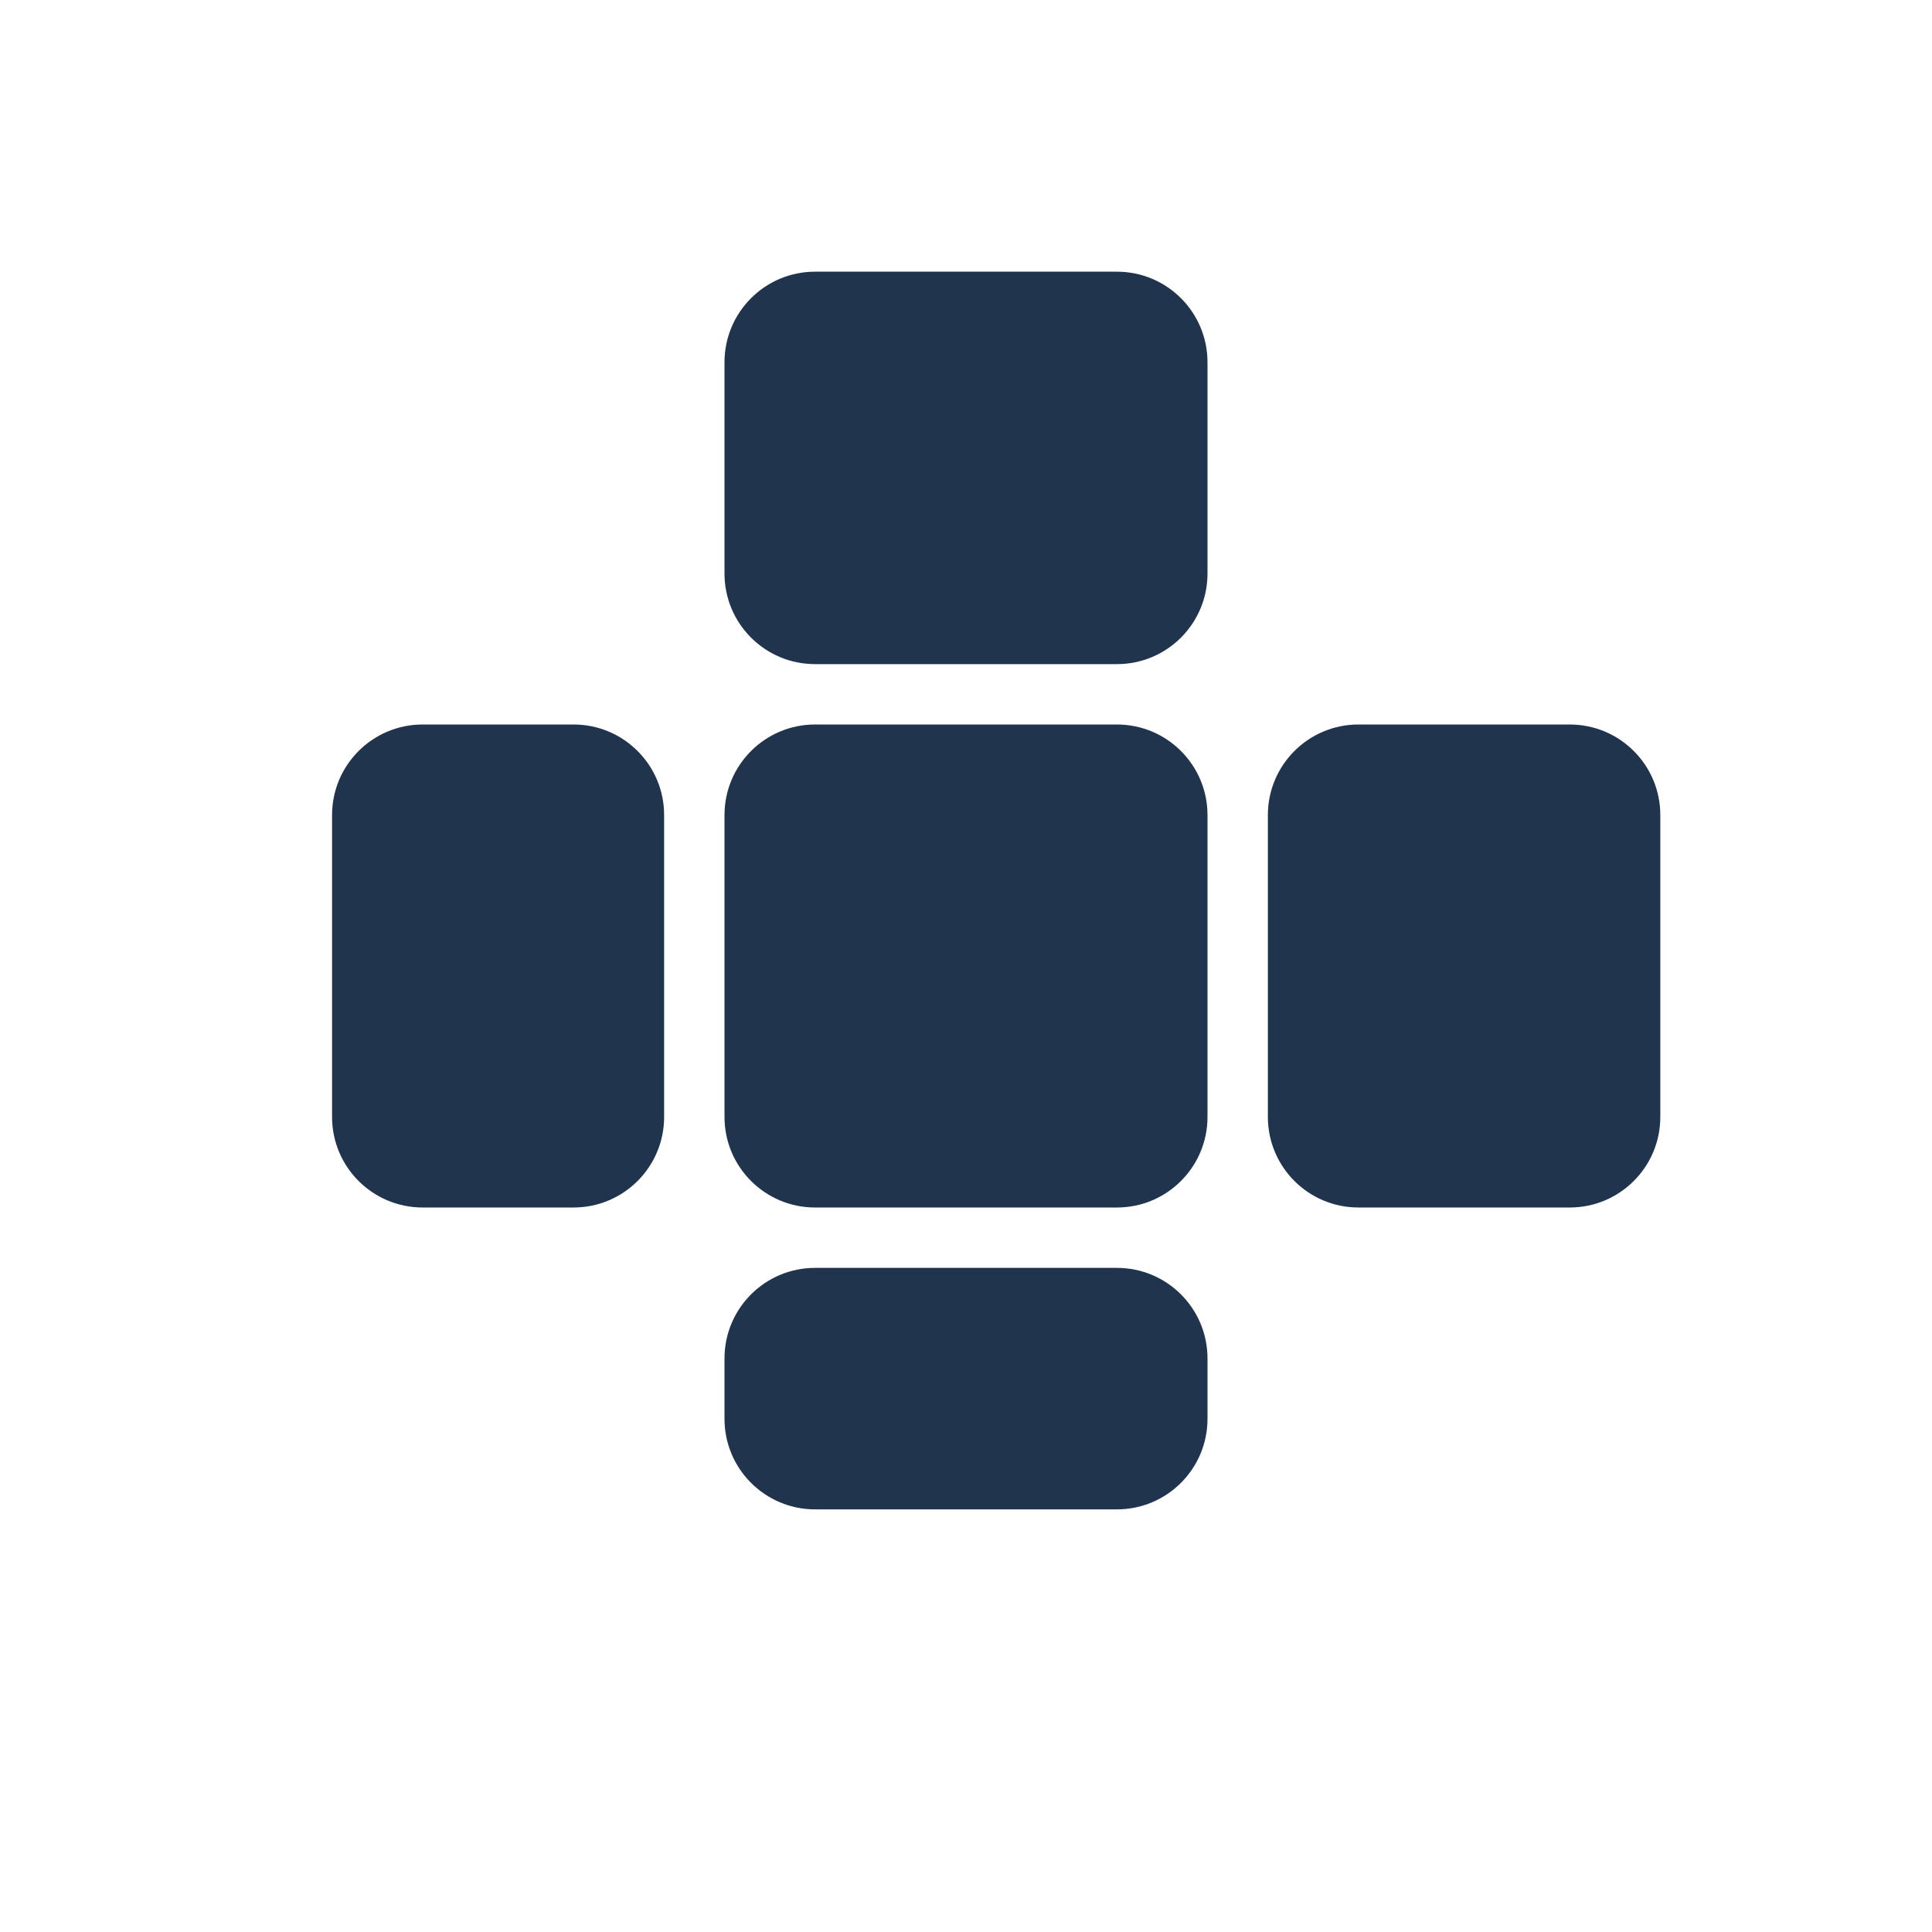
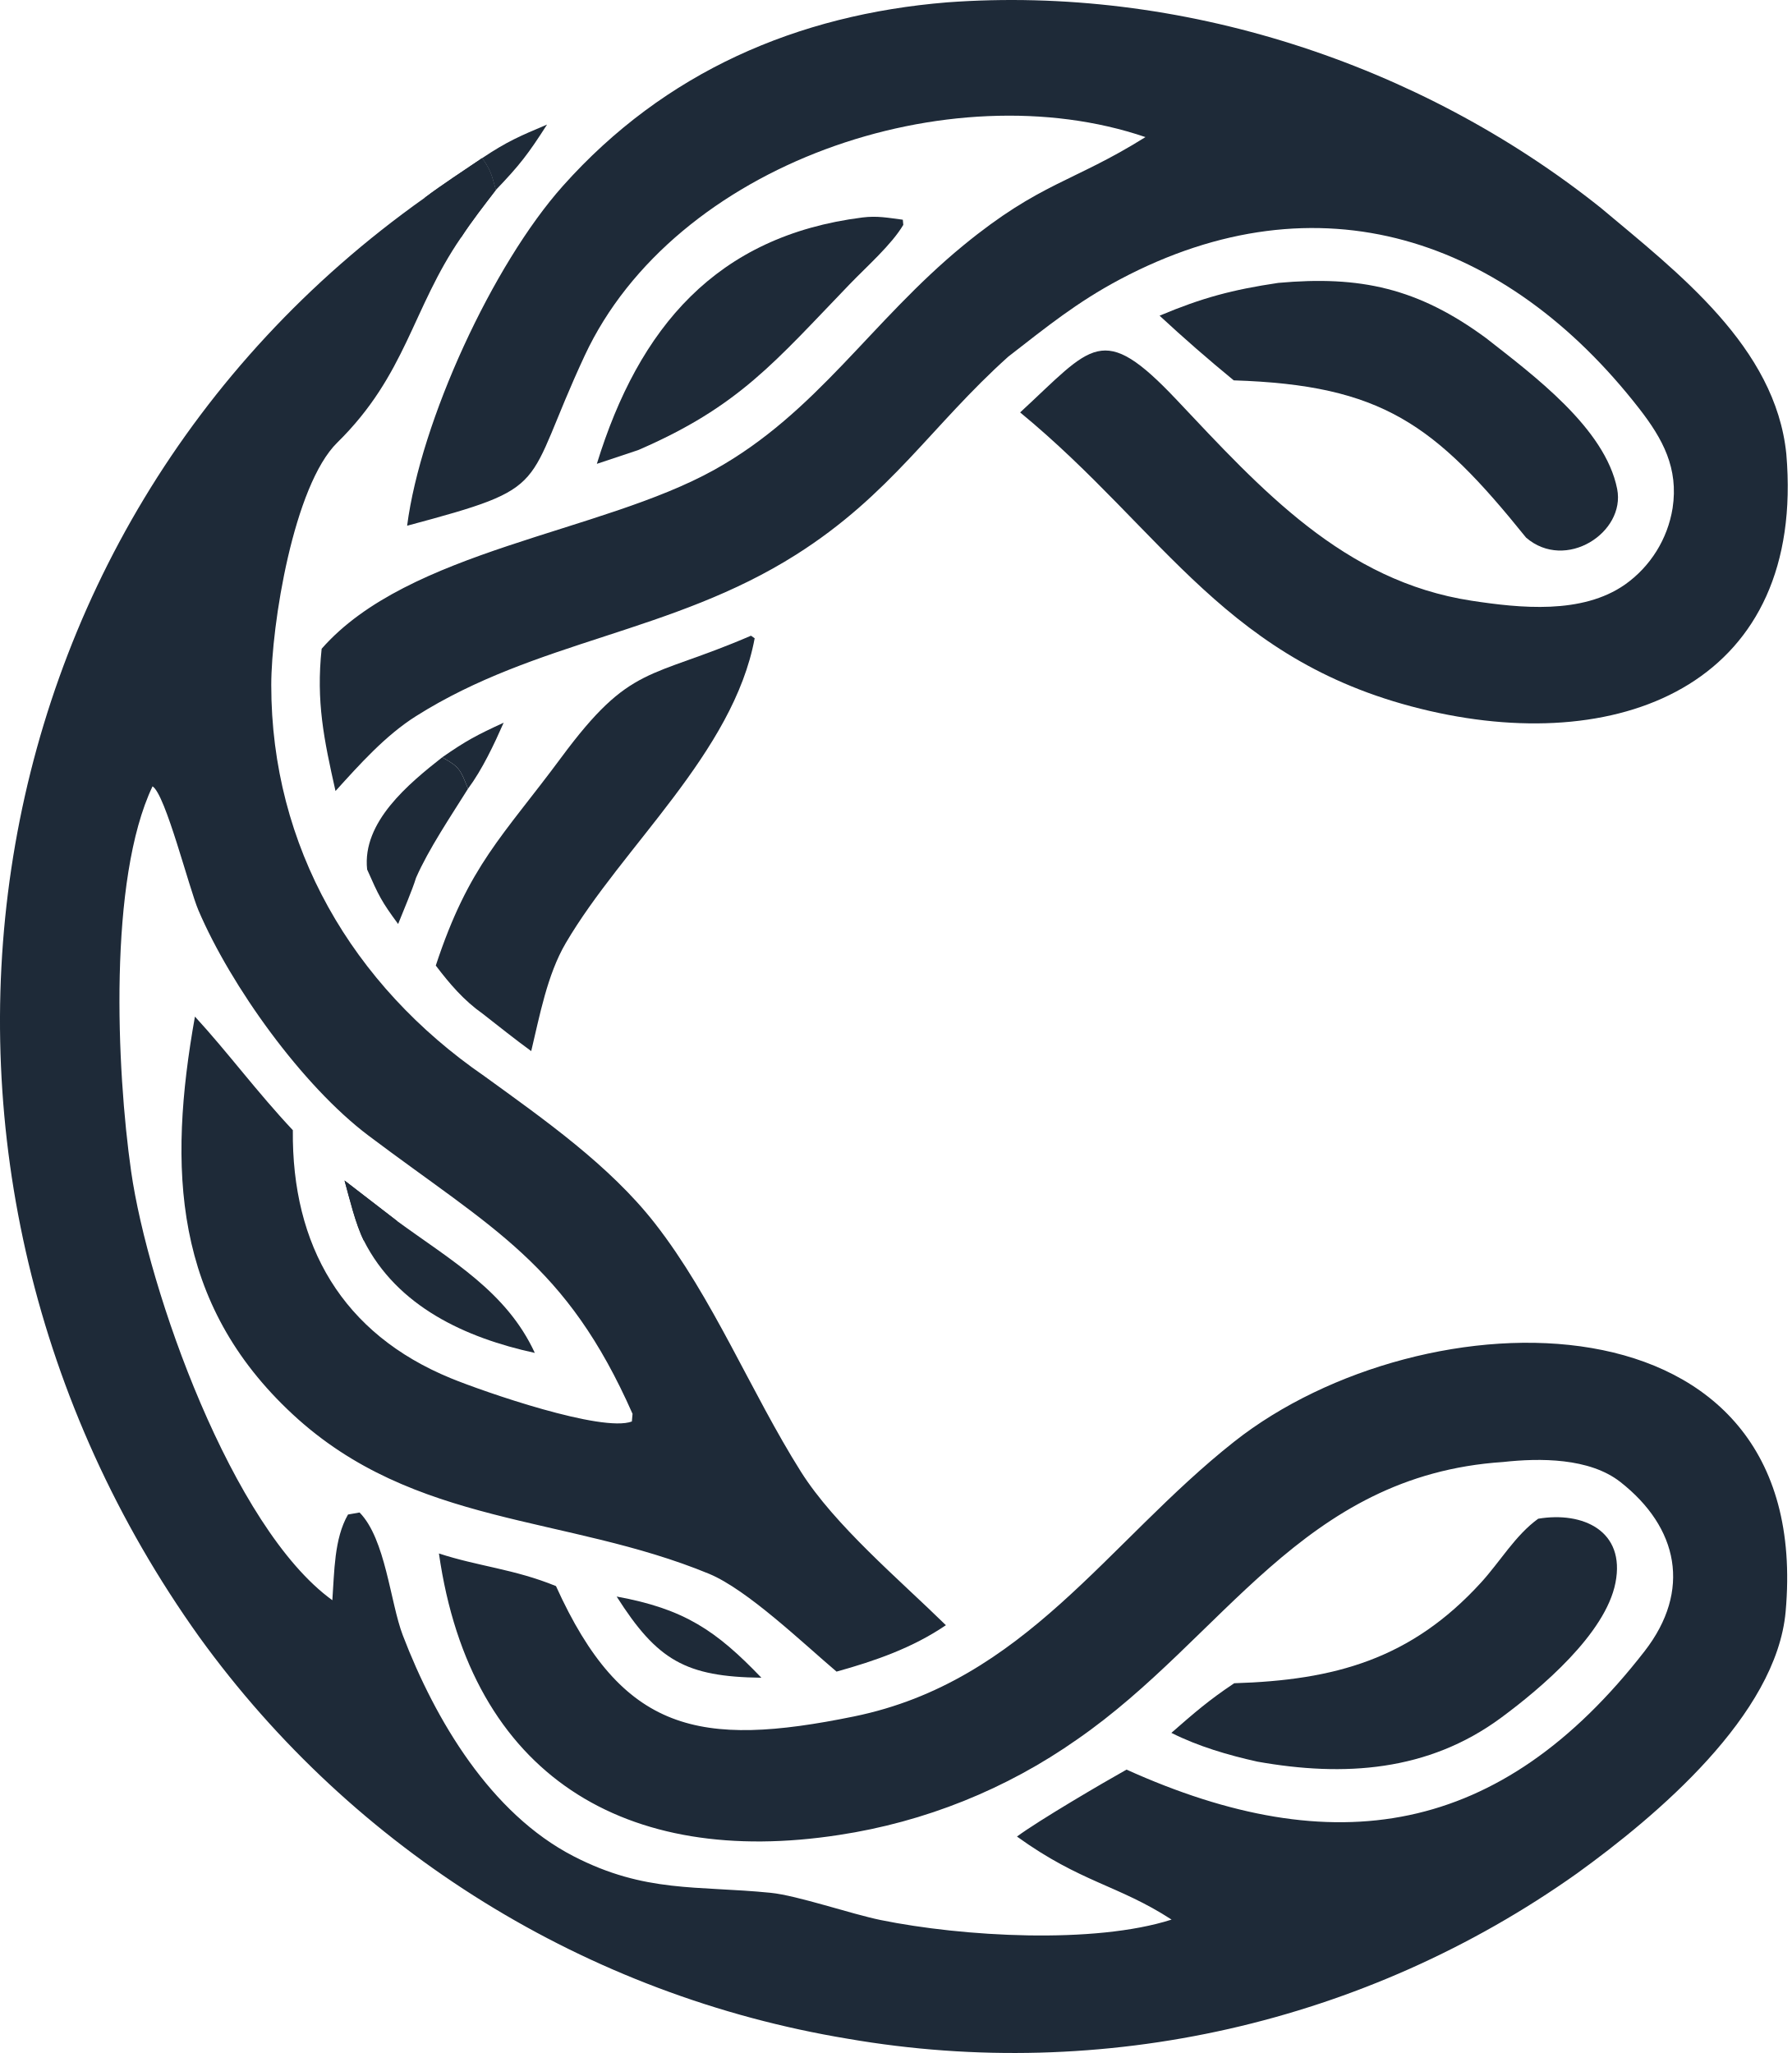
- <svg xmlns="http://www.w3.org/2000/svg" viewBox="0 0 64 64" width="64" height="64" role="img" aria-label="Campana">
-   <rect x="24" y="24" width="16" height="16" rx="3" fill="#21344E" />
-   <rect x="24" y="9" width="16" height="13" rx="3" fill="#21344E" />
-   <rect x="42" y="24" width="13" height="16" rx="3" fill="#21344E" />
-   <rect x="24" y="42" width="16" height="8" rx="3" fill="#21344E" />
-   <rect x="11" y="24" width="11" height="16" rx="3" fill="#21344E" />
+ <svg xmlns="http://www.w3.org/2000/svg" width="192" height="220" viewBox="0 0 192 220" fill="none" role="img" aria-label="Símbolo do Campana">
+   <path d="M51.658 16.945C52.608 18.295 52.678 18.759 53.123 20.366C51.83 22.056 50.552 23.683 49.392 25.466C44.16 33.08 43.535 40.162 36.142 47.425C31.461 52.022 29.07 66.958 29.066 73.418C29.062 90.716 37.74 105.562 51.889 115.312C58.285 119.952 65.318 124.877 70.175 131.096C76.395 139.059 80.482 149.239 85.811 157.695C89.426 163.436 96.345 169.246 101.355 174.157C97.775 176.59 93.77 177.982 89.637 179.131C86.05 176.09 80.099 170.373 76 168.659C60.625 162.303 44.367 163.627 31.364 151.559C18.528 139.648 17.981 125.206 20.888 108.937C24.44 112.802 27.495 116.974 31.379 121.111C31.254 133.49 36.689 142.926 48.313 147.695C51.857 149.148 64.505 153.532 67.705 152.327L67.779 151.508C60.68 135.424 52.842 131.745 39.495 121.7C32.364 116.333 24.721 105.639 21.267 97.56C20.247 95.174 17.731 85.107 16.344 84.265C11.597 94.231 12.484 114.571 14.05 125.521C15.871 138.255 24.889 163.739 35.611 171.479C35.834 168.446 35.794 164.892 37.291 162.296L38.53 162.079C41.323 164.933 41.808 171.697 43.16 175.236C46.641 184.333 52.58 194.337 61.453 198.912C69.127 202.871 74.644 202.042 82.564 202.832C85.452 203.121 91.184 205.102 94.384 205.755C103.128 207.536 117.238 208.365 125.537 205.704C119.812 201.988 115.827 201.749 108.97 196.805C111.275 195.097 118.128 191.075 120.711 189.632C142.889 199.639 160.757 196.873 176.23 176.931C181.262 170.442 179.844 163.69 173.627 158.811C170.314 156.21 164.98 156.235 161.073 156.667C139.47 158.089 131.159 175.505 115.429 186.389C107.825 191.739 99.081 195.247 89.891 196.637C67.119 200.147 50.455 190.398 47.032 166.469C51.22 167.849 55.093 168.133 59.574 169.965C66.681 185.669 74.938 187.324 91.504 183.935C109.837 180.184 118.621 165.255 132.234 154.497C152.466 138.51 194.469 137.643 191.335 172.694C190.343 183.794 177.519 194.589 168.966 200.764C146.319 216.829 118.207 223.206 90.848 218.474C62.911 213.851 37.936 198.375 21.353 175.419C-14.129 125.783 -4.927 56.922 45.496 21.201C47.383 19.776 49.681 18.292 51.658 16.945Z" fill="#1E2A38" />
+   <path d="M51.658 16.945C52.607 18.295 52.678 18.759 53.123 20.366C51.83 22.056 50.552 23.683 49.392 25.466C49.247 23.949 49.306 22.657 48.45 21.458C47.227 20.85 46.93 21.011 45.496 21.201C47.383 19.776 49.681 18.292 51.658 16.945Z" fill="#1E2A38" />
+   <path d="M101.467 0.254C126.47 -1.593 152.043 6.738 171.513 22.262C179.788 29.212 190.252 37.177 191.408 48.65C193.479 72.917 174.216 81.015 153.203 76.188C131.404 71.182 124.848 56.988 109.309 44.194C117.065 37.052 118.057 34.346 126.094 42.861C135.097 52.402 143.959 62.281 157.685 64.374C162.885 65.166 169.508 65.862 174.115 62.645C176.85 60.713 178.69 57.76 179.222 54.453C179.874 50.173 178.174 47.037 175.643 43.782C161.416 25.502 141.333 18.624 120.011 29.934C115.412 32.375 112.185 35.001 108.035 38.222C99.822 45.593 95.477 52.997 85.295 59.443C71.979 67.873 57.522 68.565 44.581 76.739C41.299 78.811 38.544 81.903 35.95 84.766C34.7 79.198 33.863 75.178 34.465 69.521C43.772 58.904 64.352 57.131 76.562 50.333C87.545 44.219 93.324 34.421 103.221 26.302C111.513 19.502 114.939 19.571 122.738 14.691C101.791 7.556 72.241 17.512 62.644 38.123C55.939 52.528 59.479 52.084 43.624 56.337C45.081 45.125 52.786 28.363 60.323 19.916C71.233 7.691 85.431 1.572 101.467 0.254Z" fill="#1E2A38" />
+   <path d="M136.964 30.315C145.736 29.521 151.933 30.86 159.228 36.227C164.272 40.187 171.993 45.873 173.282 52.397C174.204 57.069 167.754 61.262 163.522 57.611C153.75 45.474 148.112 41.265 132.197 40.759C129.478 38.531 126.829 36.22 124.25 33.829C128.818 31.906 132.068 31.044 136.964 30.315Z" fill="#1E2A38" />
+   <path d="M164.821 162.747C169.607 161.947 174.194 164.042 173.1 169.612C172.03 175.078 165.114 180.923 160.835 184.08C153.029 189.841 144.007 190.431 134.727 188.777C131.601 188.084 128.374 187.136 125.514 185.694C127.967 183.552 129.503 182.208 132.25 180.376C142.995 180.05 151.196 177.811 158.702 169.579C160.749 167.335 162.375 164.51 164.821 162.747Z" fill="#1E2A38" />
+   <path d="M80.47 68.122L80.864 68.399C78.579 80.675 66.677 90.721 60.613 101.076C58.636 104.455 57.827 108.85 56.921 112.637C55.182 111.372 53.443 109.977 51.743 108.65C49.688 107.197 48.2 105.448 46.695 103.47C50.243 92.692 53.877 89.635 60.129 81.187C67.607 71.078 69.51 72.854 80.47 68.122Z" fill="#1E2A38" />
+   <path d="M92.41 23.305C93.996 23.105 95.16 23.342 96.739 23.545L96.79 24.097C95.54 26.214 92.863 28.568 91.046 30.456C83.021 38.78 79.195 43.559 68.384 48.23L63.953 49.705C68.454 35.1 76.753 25.286 92.41 23.305Z" fill="#1E2A38" />
+   <path d="M36.918 126.504L42.552 130.847C48.386 135.109 54.282 138.415 57.306 144.978C49.921 143.372 42.56 140.032 38.977 132.929C38.098 131.161 37.461 128.471 36.918 126.504Z" fill="#1E2A38" />
+   <path d="M36.918 126.504L42.552 130.847C41.126 131.436 39.899 131.75 38.977 132.929C38.098 131.161 37.461 128.471 36.918 126.504Z" fill="#1E2A38" />
+   <path d="M39.339 93.175C38.784 88.078 43.825 83.959 47.38 81.156C49.26 82.18 49.349 82.522 50.147 84.522C48.345 87.404 45.911 91.014 44.579 94.069C44.172 95.394 43.199 97.653 42.66 99.016C40.867 96.587 40.589 95.999 39.339 93.175Z" fill="#1E2A38" />
+   <path d="M66.076 171.086C73.308 172.41 76.72 174.712 81.584 179.786C73.453 179.686 70.421 177.922 66.076 171.086Z" fill="#1E2A38" />
+   <path d="M47.381 81.156C49.979 79.348 51.081 78.777 53.968 77.444C52.953 79.75 51.667 82.484 50.147 84.522C49.35 82.522 49.26 82.18 47.381 81.156Z" fill="#1E2A38" />
+   <path d="M51.658 16.945C54.374 15.14 55.663 14.597 58.617 13.348C56.597 16.503 55.706 17.669 53.123 20.366C52.678 18.759 52.608 18.295 51.658 16.945Z" fill="#1E2A38" />
</svg>
